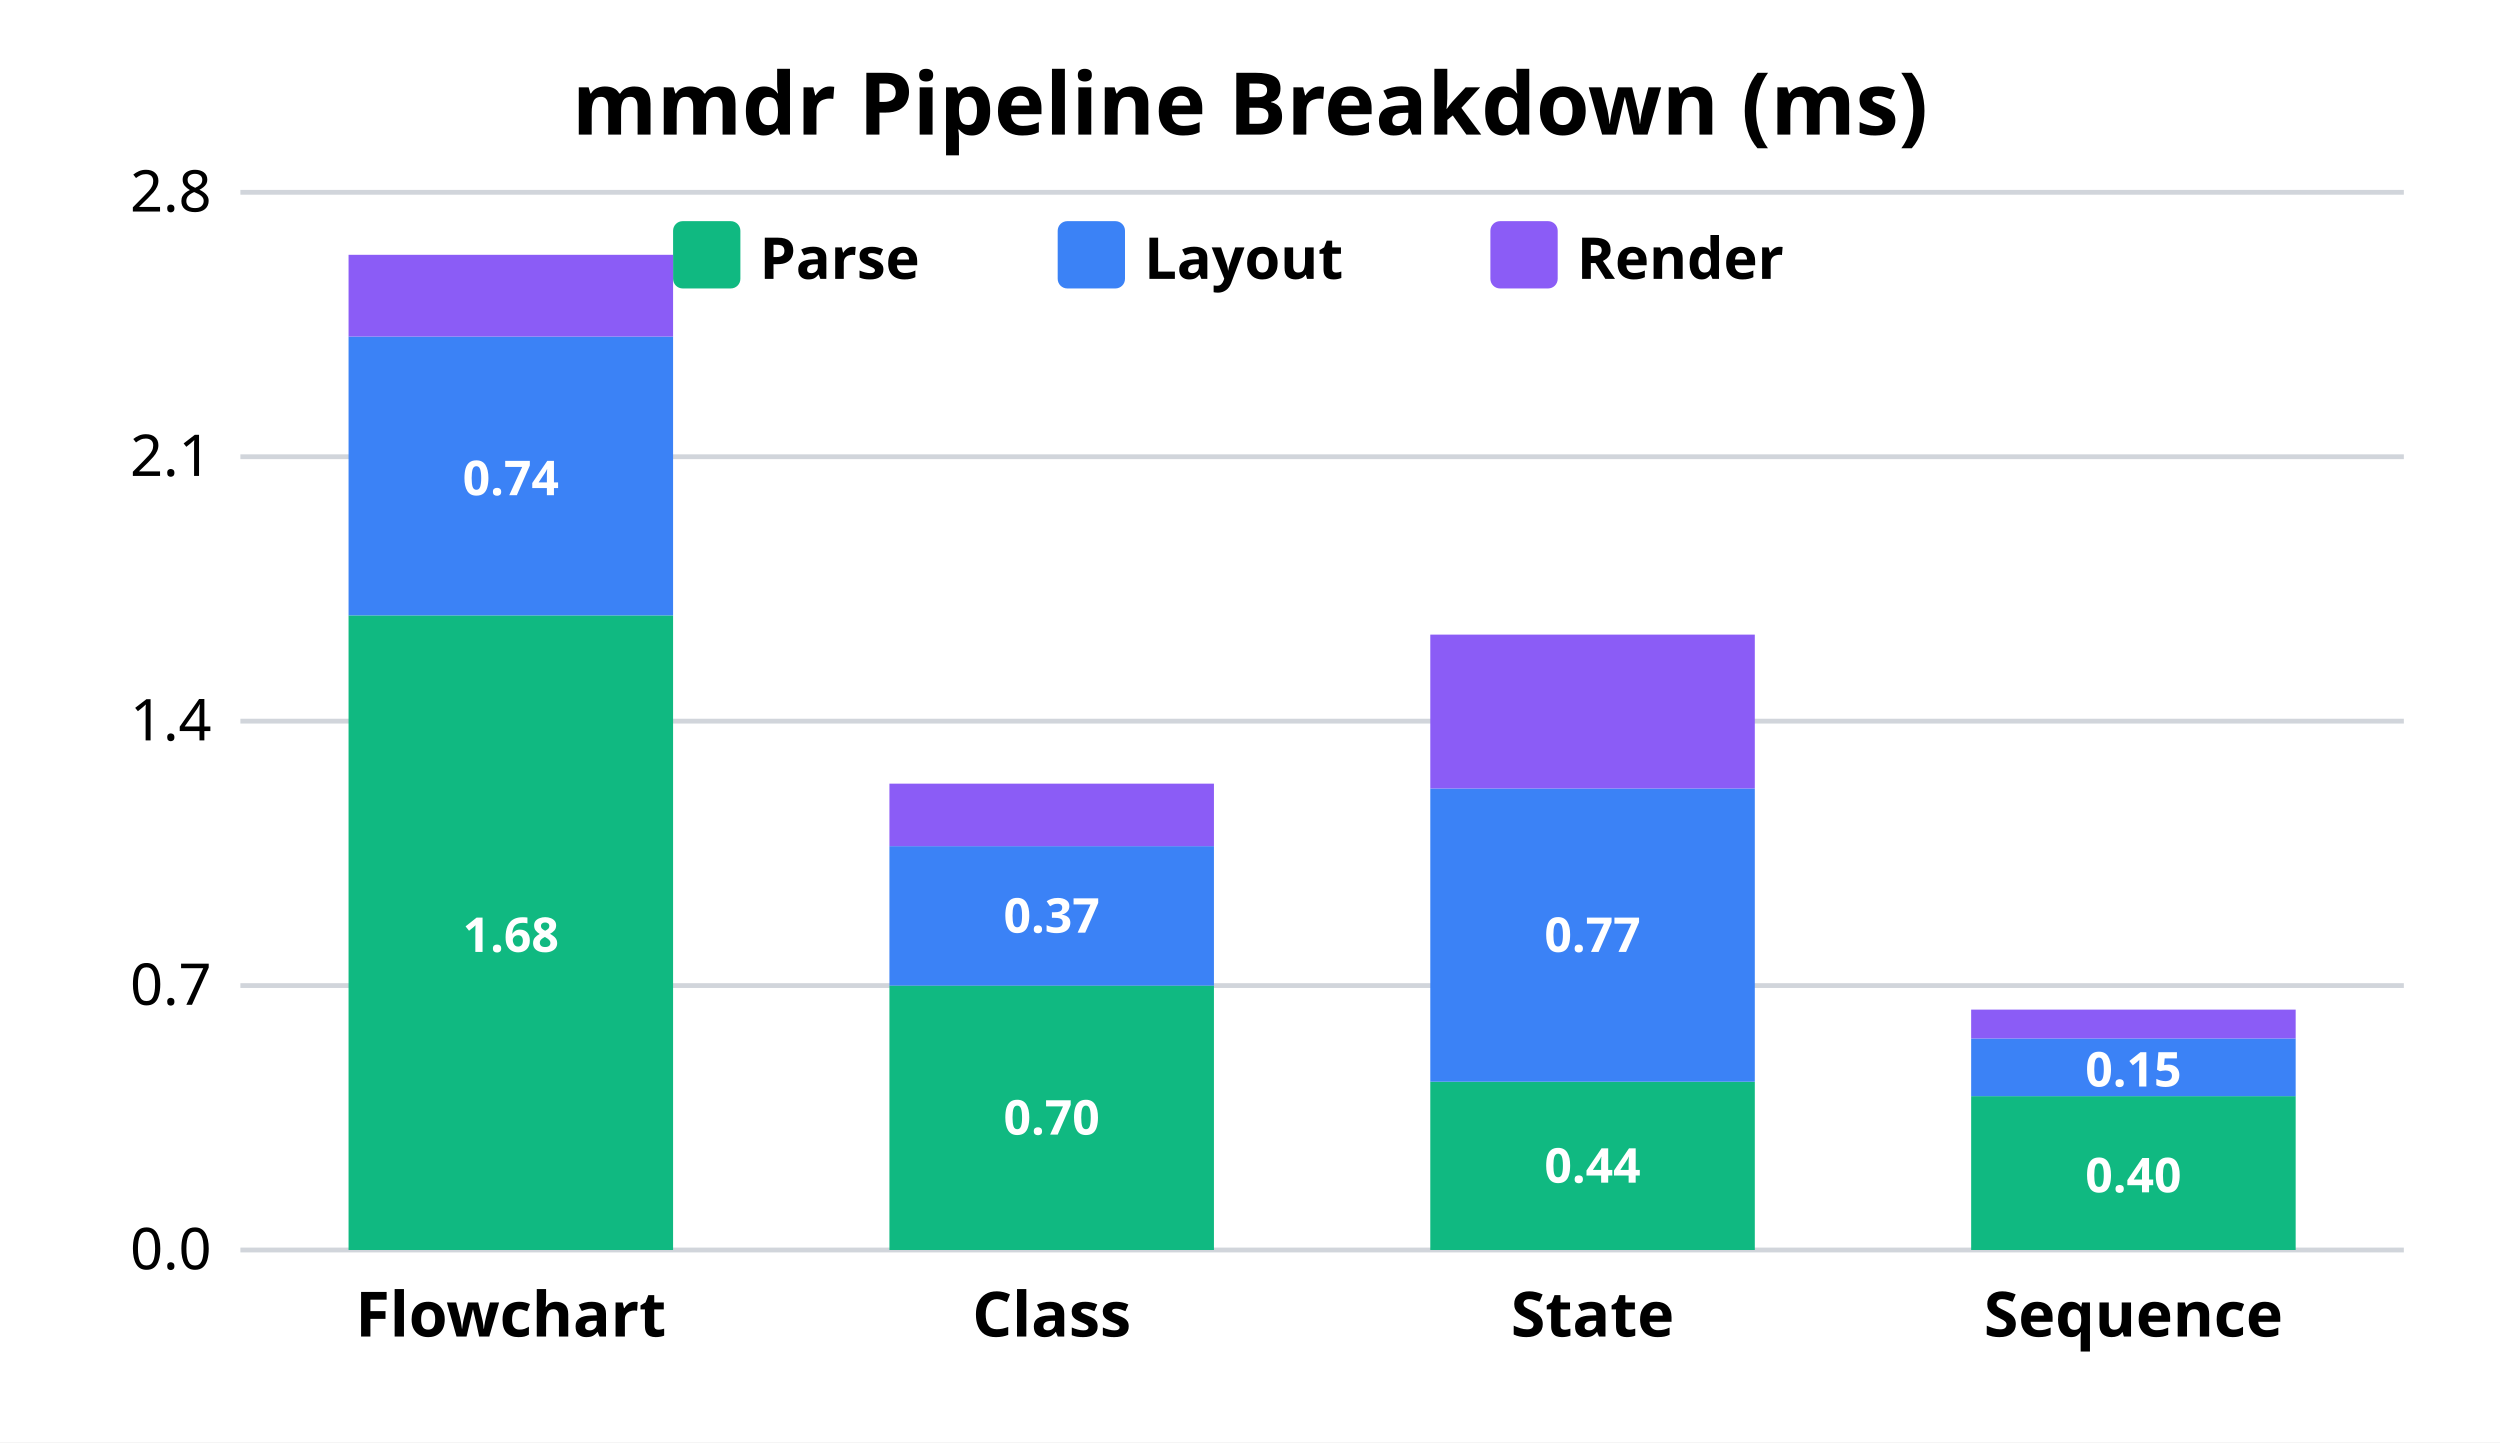
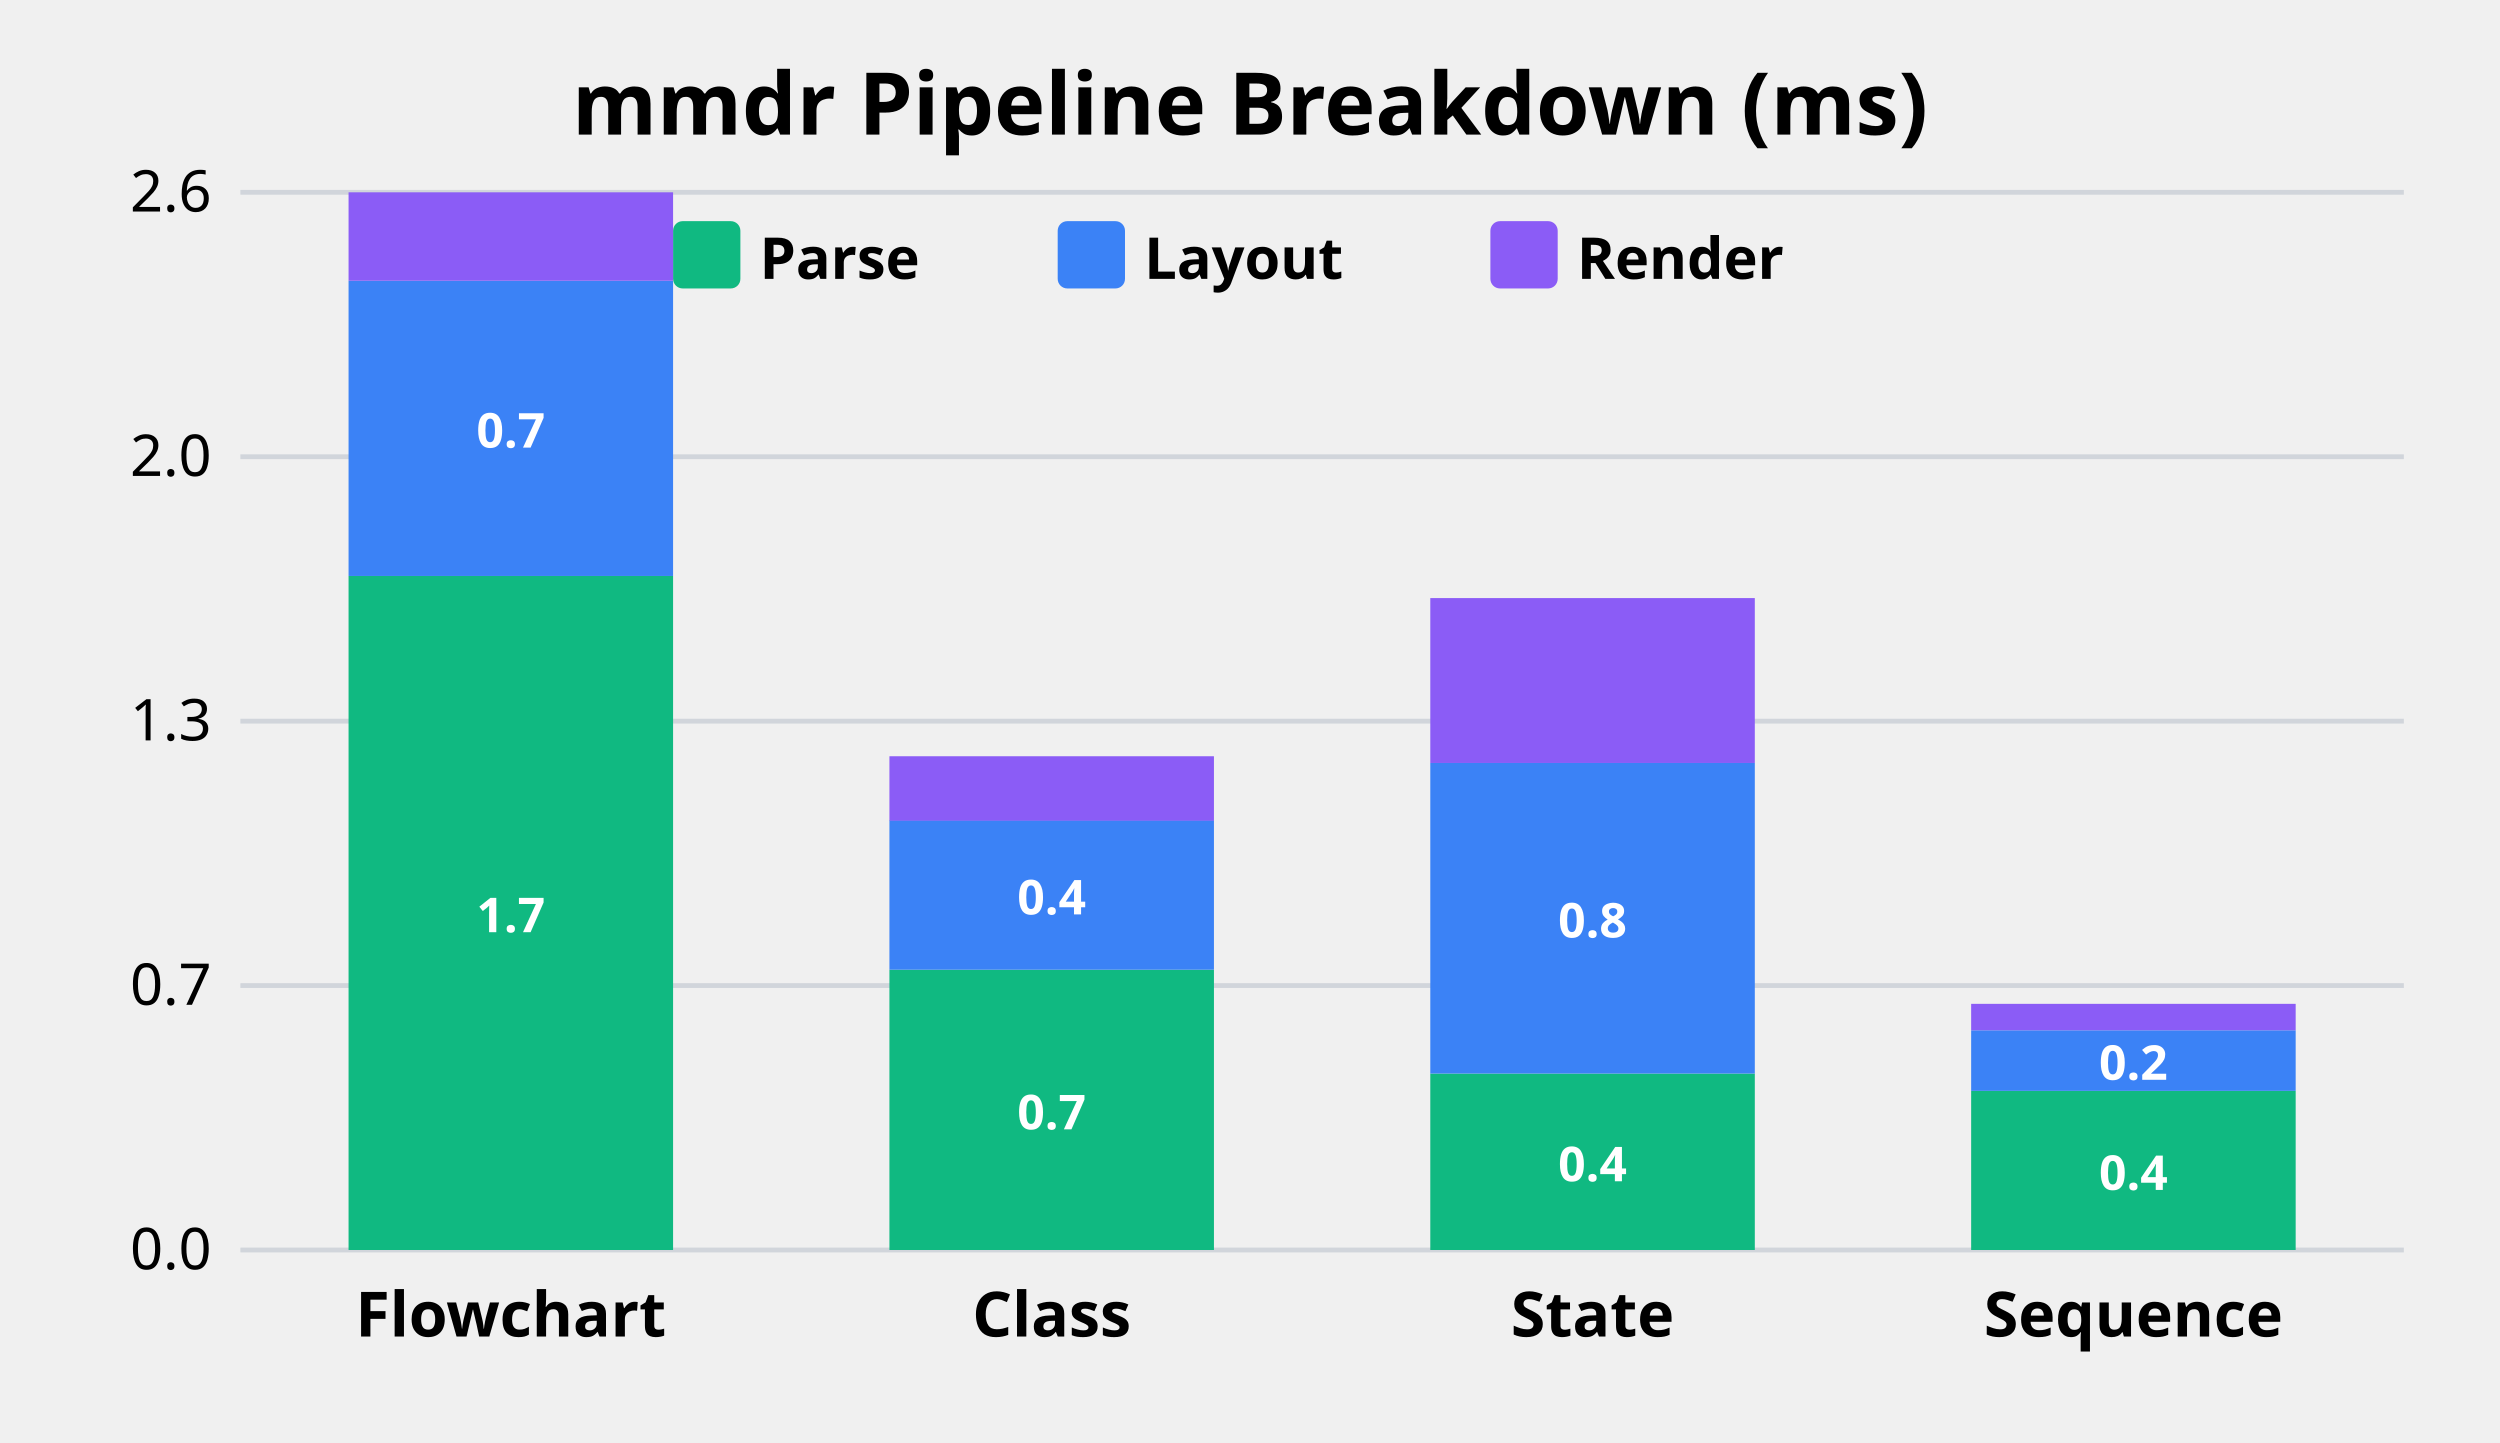
<svg xmlns="http://www.w3.org/2000/svg" viewBox="0 0 520 300">
-   <rect width="520" height="300" fill="#FFFFFF" />
  <style>
    .title { font: bold 18px system-ui, sans-serif; fill: #000; }
    .label { font: bold 13px system-ui, sans-serif; fill: #000; }
    .value { font: bold 10px system-ui, sans-serif; fill: white; }
    .axis { font: 12px system-ui, sans-serif; fill: #000; }
    .legend { font: bold 12px system-ui, sans-serif; fill: #000; }
  </style>
  <text x="260.0" y="28" text-anchor="middle" class="title">mmdr Pipeline Breakdown (ms)</text>
  <rect x="140" y="46" width="14" height="14" rx="2" fill="#10b981" />
  <text x="158" y="58" class="legend">Parse</text>
  <rect x="220" y="46" width="14" height="14" rx="2" fill="#3b82f6" />
  <text x="238" y="58" class="legend">Layout</text>
  <rect x="310" y="46" width="14" height="14" rx="2" fill="#8b5cf6" />
  <text x="328" y="58" class="legend">Render</text>
  <line x1="50" y1="260.0" x2="500" y2="260.0" stroke="#d1d5db" stroke-width="1" />
  <text x="44" y="264.0" text-anchor="end" class="axis">0.0</text>
  <line x1="50" y1="205.0" x2="500" y2="205.0" stroke="#d1d5db" stroke-width="1" />
  <text x="44" y="209.0" text-anchor="end" class="axis">0.7</text>
  <line x1="50" y1="150.0" x2="500" y2="150.0" stroke="#d1d5db" stroke-width="1" />
-   <text x="44" y="154.0" text-anchor="end" class="axis">1.4</text>
+   <text x="44" y="154.0" text-anchor="end" class="axis">1.3</text>
  <line x1="50" y1="95.0" x2="500" y2="95.0" stroke="#d1d5db" stroke-width="1" />
-   <text x="44" y="99.0" text-anchor="end" class="axis">2.1</text>
+   <text x="44" y="99.0" text-anchor="end" class="axis">2.0</text>
  <line x1="50" y1="40.0" x2="500" y2="40.0" stroke="#d1d5db" stroke-width="1" />
-   <text x="44" y="44.0" text-anchor="end" class="axis">2.8</text>
-   <rect x="72.5" y="128.0" width="67.5" height="132.0" fill="#10b981" />
-   <text x="106.25" y="198.0" text-anchor="middle" class="value">1.68</text>
-   <rect x="72.5" y="70.0" width="67.5" height="58.0" fill="#3b82f6" />
-   <text x="106.25" y="103.0" text-anchor="middle" class="value">0.74</text>
-   <rect x="72.5" y="53.0" width="67.5" height="17.0" rx="3 3 0 0" fill="#8b5cf6" />
+   <text x="44" y="44.0" text-anchor="end" class="axis">2.6</text>
+   <rect x="72.5" y="119.8" width="67.5" height="140.2" fill="#10b981" />
+   <text x="106.25" y="193.9" text-anchor="middle" class="value">1.7</text>
+   <rect x="72.5" y="58.4" width="67.5" height="61.4" fill="#3b82f6" />
+   <text x="106.25" y="93.1" text-anchor="middle" class="value">0.7</text>
+   <rect x="72.5" y="40.0" width="67.5" height="18.4" rx="3 3 0 0" fill="#8b5cf6" />
  <text x="106.25" y="278" text-anchor="middle" class="label">Flowchart</text>
-   <rect x="185.0" y="205.0" width="67.5" height="55.0" fill="#10b981" />
-   <text x="218.75" y="236.0" text-anchor="middle" class="value">0.70</text>
-   <rect x="185.0" y="176.0" width="67.5" height="29.0" fill="#3b82f6" />
-   <text x="218.75" y="194.0" text-anchor="middle" class="value">0.37</text>
-   <rect x="185.0" y="163.0" width="67.5" height="13.0" rx="3 3 0 0" fill="#8b5cf6" />
+   <rect x="185.0" y="201.7" width="67.5" height="58.3" fill="#10b981" />
+   <text x="218.75" y="234.9" text-anchor="middle" class="value">0.7</text>
+   <rect x="185.0" y="170.6" width="67.5" height="31.1" fill="#3b82f6" />
+   <text x="218.75" y="190.2" text-anchor="middle" class="value">0.4</text>
+   <rect x="185.0" y="157.3" width="67.5" height="13.4" rx="3 3 0 0" fill="#8b5cf6" />
  <text x="218.75" y="278" text-anchor="middle" class="label">Class</text>
-   <rect x="297.5" y="225.0" width="67.5" height="35.0" fill="#10b981" />
-   <text x="331.25" y="246.0" text-anchor="middle" class="value">0.44</text>
-   <rect x="297.5" y="164.0" width="67.5" height="61.0" fill="#3b82f6" />
-   <text x="331.25" y="198.0" text-anchor="middle" class="value">0.77</text>
-   <rect x="297.5" y="132.0" width="67.5" height="32.0" rx="3 3 0 0" fill="#8b5cf6" />
+   <rect x="297.5" y="223.3" width="67.5" height="36.7" fill="#10b981" />
+   <text x="331.25" y="245.7" text-anchor="middle" class="value">0.4</text>
+   <rect x="297.5" y="158.7" width="67.5" height="64.6" fill="#3b82f6" />
+   <text x="331.25" y="195.0" text-anchor="middle" class="value">0.8</text>
+   <rect x="297.5" y="124.4" width="67.5" height="34.3" rx="3 3 0 0" fill="#8b5cf6" />
  <text x="331.25" y="278" text-anchor="middle" class="label">State</text>
-   <rect x="410.0" y="228.0" width="67.5" height="32.0" fill="#10b981" />
-   <text x="443.75" y="248.0" text-anchor="middle" class="value">0.40</text>
-   <rect x="410.0" y="216.0" width="67.5" height="12.0" fill="#3b82f6" />
-   <text x="443.75" y="226.0" text-anchor="middle" class="value">0.15</text>
-   <rect x="410.0" y="210.0" width="67.5" height="6.0" rx="3 3 0 0" fill="#8b5cf6" />
+   <rect x="410.0" y="226.9" width="67.5" height="33.1" fill="#10b981" />
+   <text x="443.75" y="247.5" text-anchor="middle" class="value">0.4</text>
+   <rect x="410.0" y="214.3" width="67.5" height="12.6" fill="#3b82f6" />
+   <text x="443.75" y="224.6" text-anchor="middle" class="value">0.2</text>
+   <rect x="410.0" y="208.8" width="67.5" height="5.5" rx="3 3 0 0" fill="#8b5cf6" />
  <text x="443.75" y="278" text-anchor="middle" class="label">Sequence</text>
</svg>
